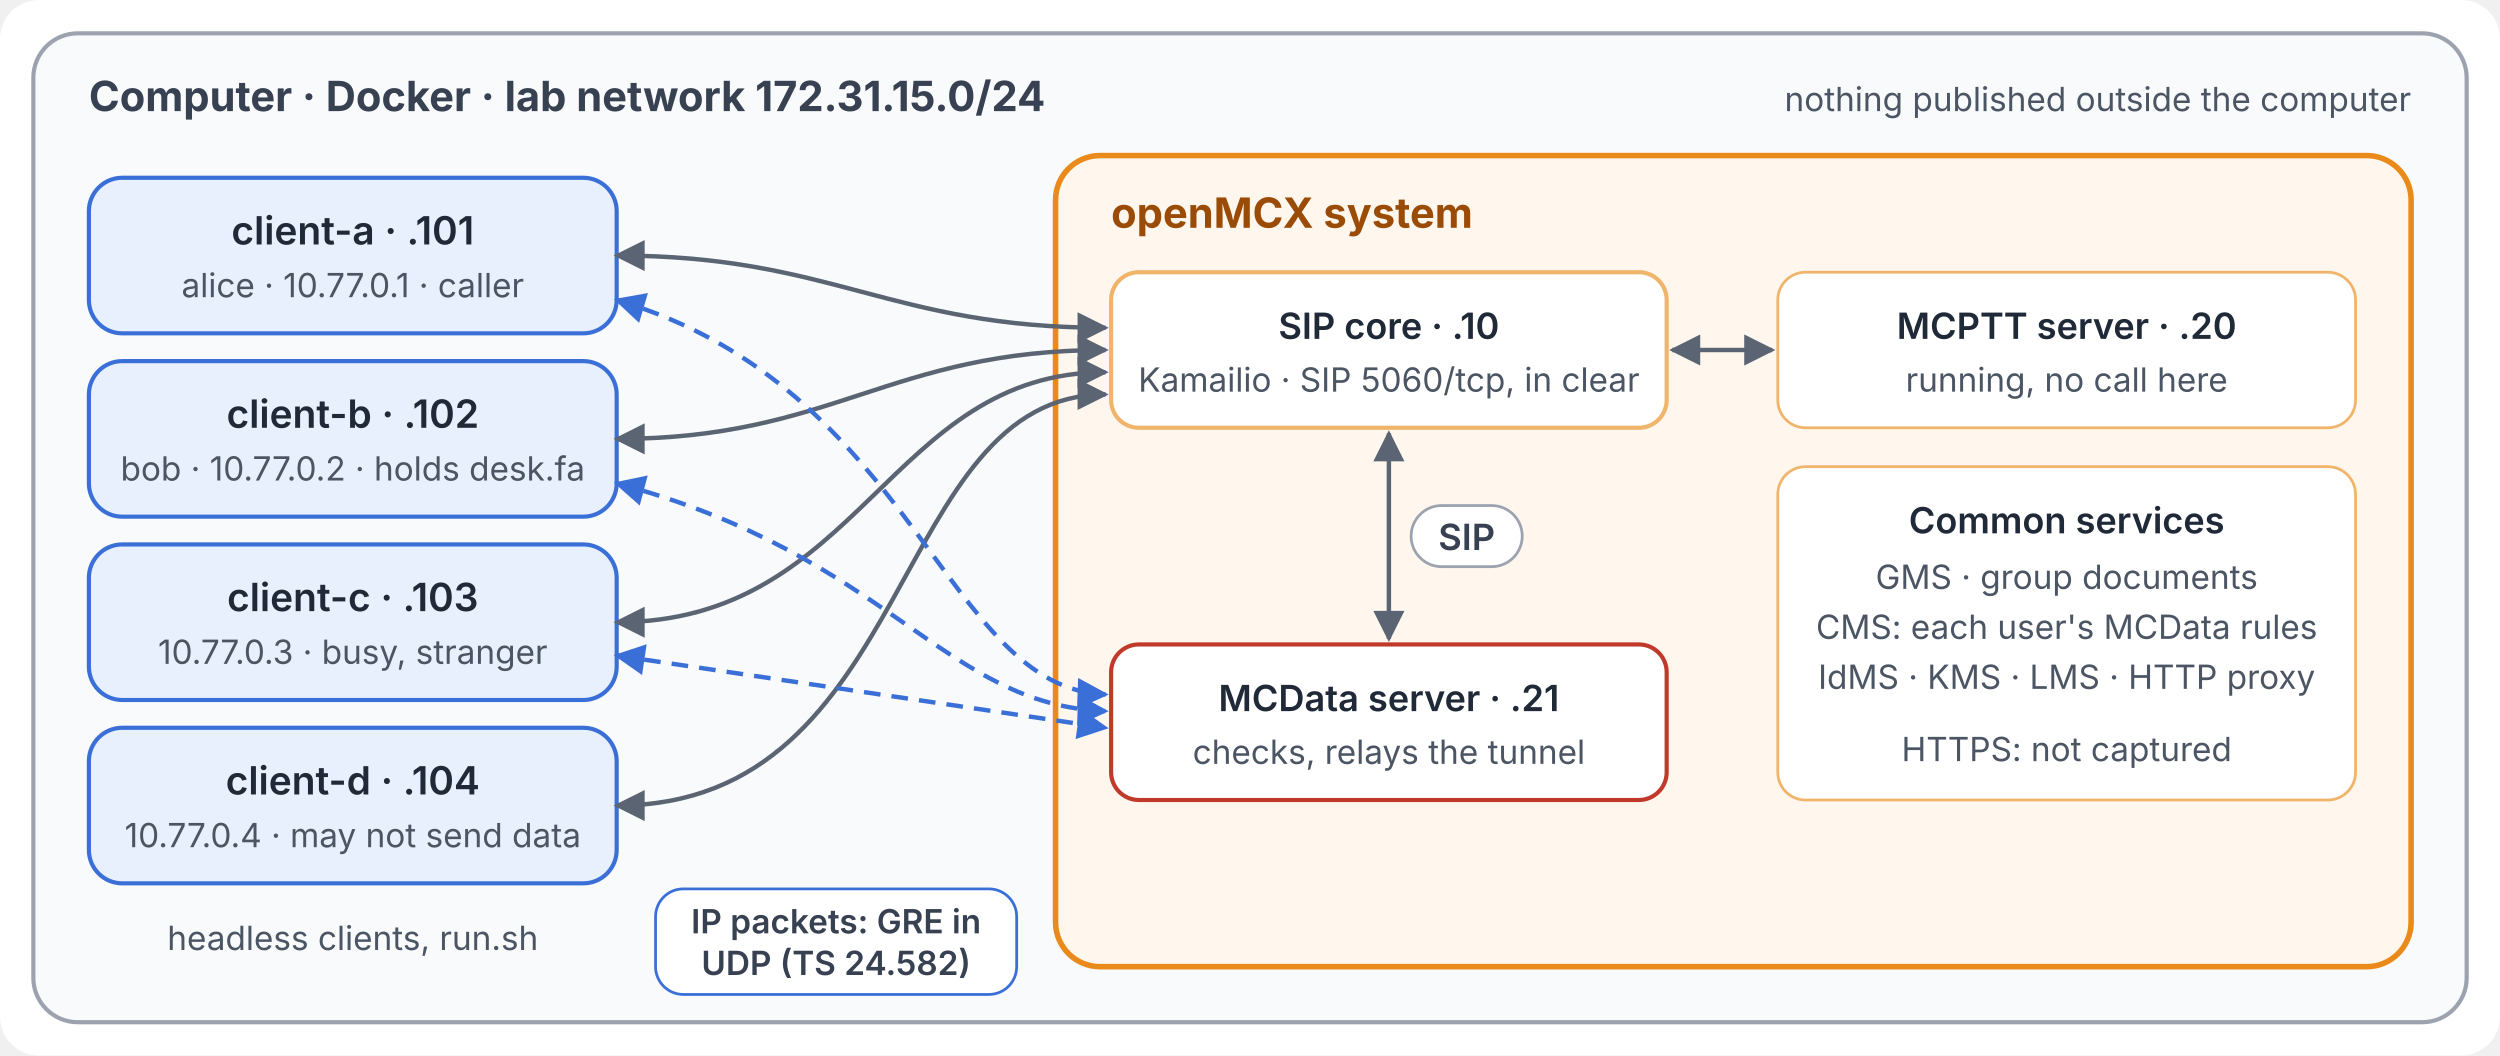
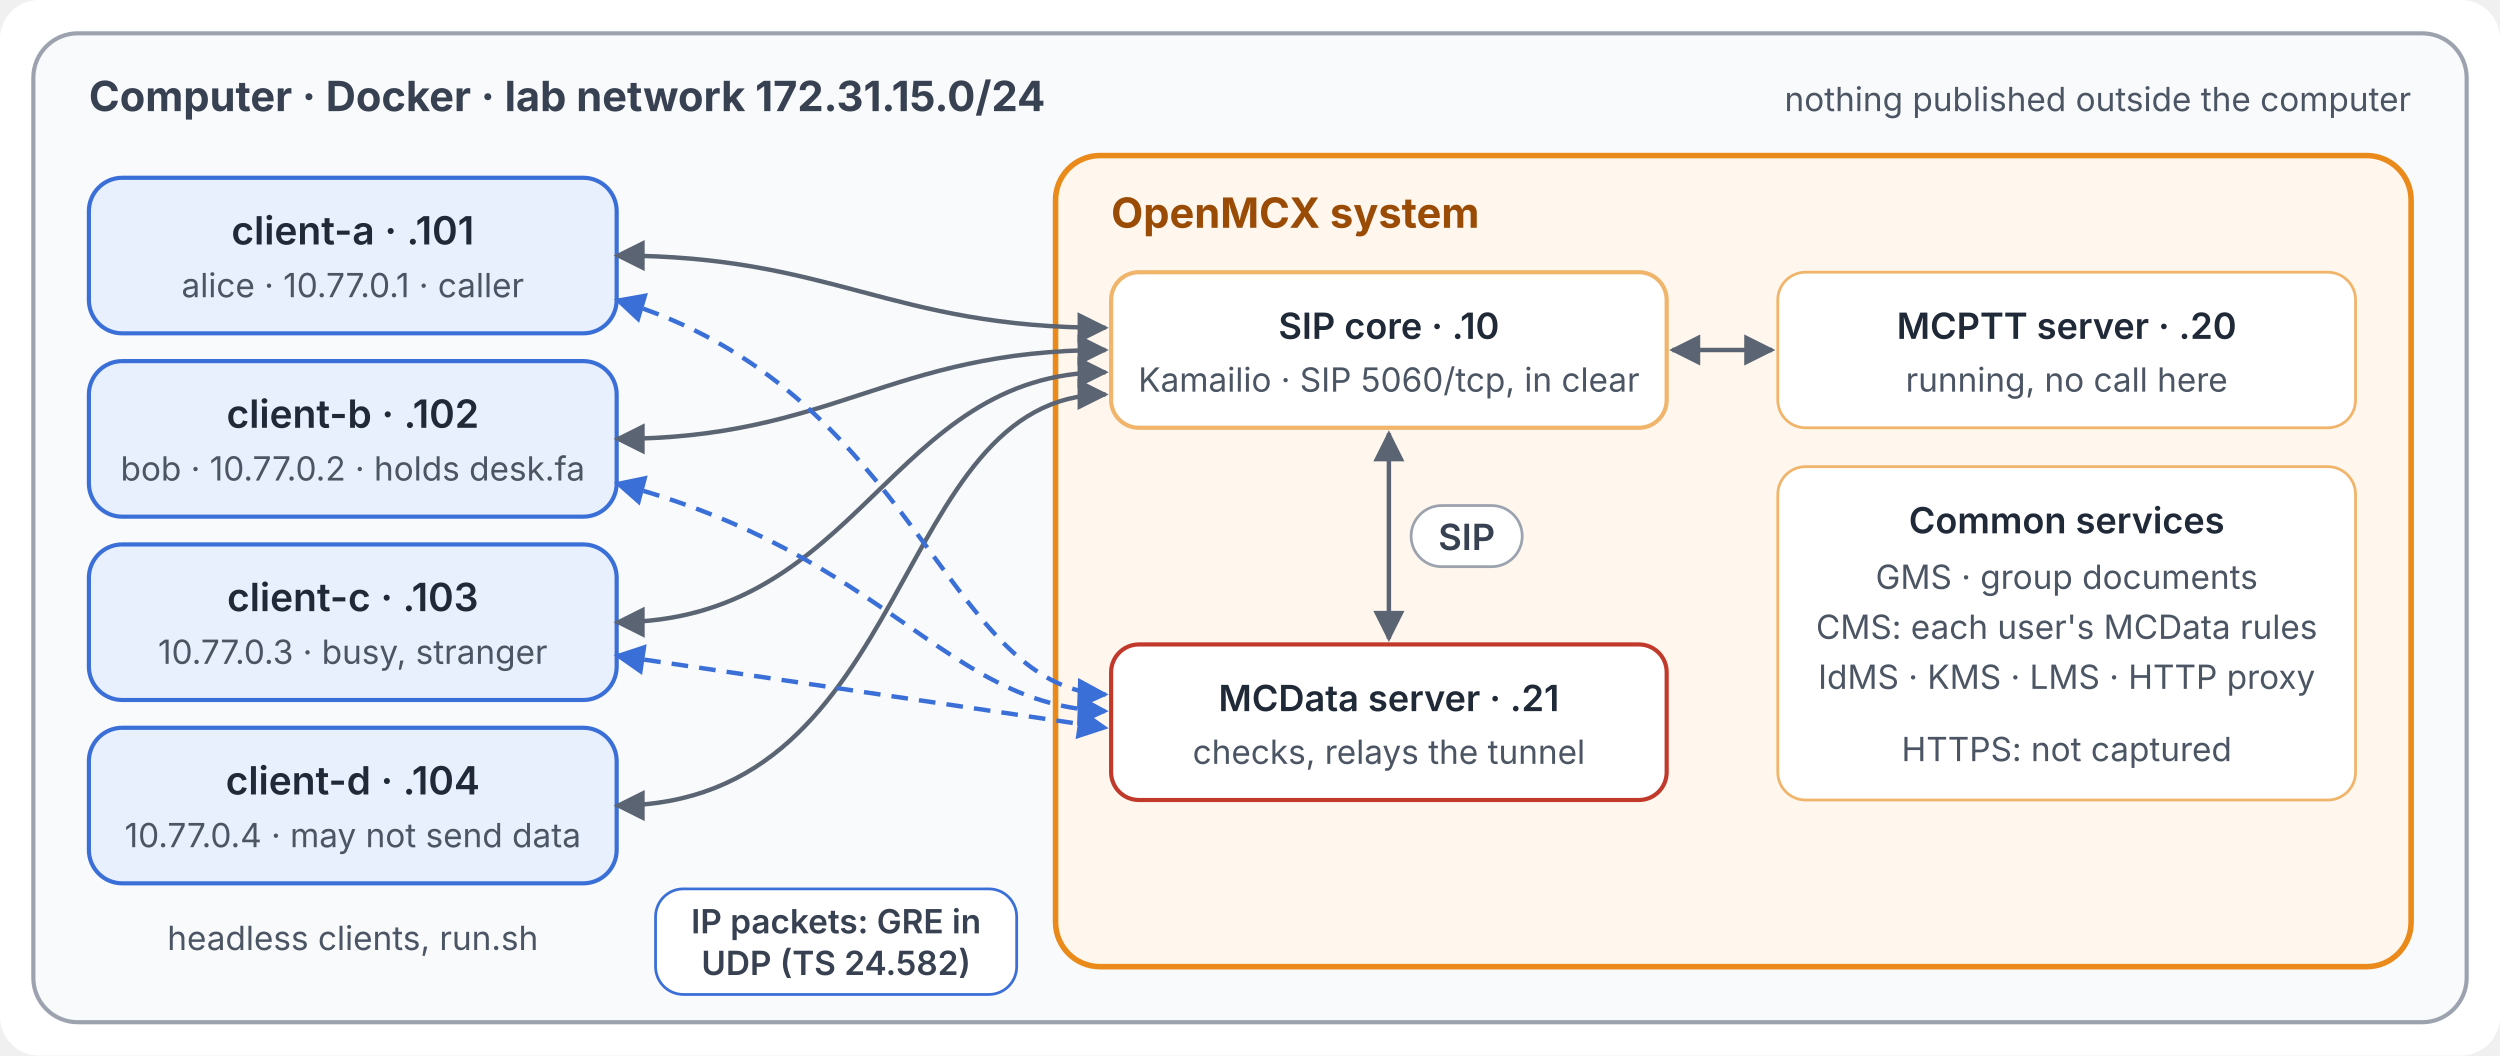
<svg xmlns="http://www.w3.org/2000/svg" width="900" height="380" viewBox="0 0 900 380" font-family="Inter, 'Segoe UI', Helvetica, Arial, sans-serif">
  <defs>
    <marker id="arrow" viewBox="0 0 10 10" refX="9" refY="5" markerWidth="7" markerHeight="7" orient="auto-start-reverse">
      <path d="M0,0 L10,5 L0,10 z" fill="#5b6472" />
    </marker>
    <marker id="arrow-blue" viewBox="0 0 10 10" refX="9" refY="5" markerWidth="7" markerHeight="7" orient="auto-start-reverse">
      <path d="M0,0 L10,5 L0,10 z" fill="#3b6fd8" />
    </marker>
  </defs>
  <rect width="900" height="380" rx="14" fill="#ffffff" />
  <rect x="12" y="12" width="876" height="356" rx="16" fill="#f9fafb" stroke="#9ca3af" stroke-width="1.5" />
  <text x="32" y="40" font-size="15" font-weight="700" fill="#374151">Computer · Docker · lab network 172.31.15.0/24</text>
  <text x="868" y="40" text-anchor="end" font-size="12" fill="#4b5563">nothing published outside the computer</text>
  <g font-size="14" fill="#1f2937">
    <rect x="32" y="64" width="190" height="56" rx="12" fill="#e8f0fe" stroke="#3b6fd8" stroke-width="1.5" />
    <text x="127" y="88" text-anchor="middle" font-weight="600">client-a · .101</text>
    <text x="127" y="107" text-anchor="middle" font-size="12" fill="#4b5563">alice · 10.77.0.1 · caller</text>
    <rect x="32" y="130" width="190" height="56" rx="12" fill="#e8f0fe" stroke="#3b6fd8" stroke-width="1.5" />
    <text x="127" y="154" text-anchor="middle" font-weight="600">client-b · .102</text>
    <text x="127" y="173" text-anchor="middle" font-size="12" fill="#4b5563">bob · 10.77.0.2 · holds desk.fa</text>
    <rect x="32" y="196" width="190" height="56" rx="12" fill="#e8f0fe" stroke="#3b6fd8" stroke-width="1.5" />
    <text x="127" y="220" text-anchor="middle" font-weight="600">client-c · .103</text>
    <text x="127" y="239" text-anchor="middle" font-size="12" fill="#4b5563">10.77.0.3 · busy, stranger</text>
    <rect x="32" y="262" width="190" height="56" rx="12" fill="#e8f0fe" stroke="#3b6fd8" stroke-width="1.5" />
    <text x="127" y="286" text-anchor="middle" font-weight="600">client-d · .104</text>
    <text x="127" y="305" text-anchor="middle" font-size="12" fill="#4b5563">10.77.0.4 · may not send data</text>
  </g>
  <text x="127" y="342" text-anchor="middle" font-size="12" fill="#4b5563">headless clients, run.sh</text>
  <rect x="380" y="56" width="488" height="292" rx="16" fill="#fff7ed" stroke="#ea8a1a" stroke-width="2" />
-   <text x="400" y="82" font-size="15" font-weight="700" fill="#9a4b05">openMCX system</text>
+   <text x="400" y="82" font-size="15" font-weight="700" fill="#9a4b05">OpenMCX system</text>
  <g font-size="13" fill="#1f2937">
    <rect x="400" y="98" width="200" height="56" rx="10" fill="#ffffff" stroke="#f0b46b" stroke-width="1.5" />
    <text x="500" y="122" text-anchor="middle" font-weight="600">SIP core · .10</text>
    <text x="500" y="141" text-anchor="middle" font-size="12" fill="#4b5563">Kamailio · SIP 5060/tcp, in clear</text>
    <rect x="400" y="232" width="200" height="56" rx="10" fill="#ffffff" stroke="#c0392b" stroke-width="1.5" />
    <text x="500" y="256" text-anchor="middle" font-weight="600">MCData server · .21</text>
    <text x="500" y="275" text-anchor="middle" font-size="12" fill="#4b5563">checks, relays the tunnel</text>
    <rect x="640" y="98" width="208" height="56" rx="10" fill="#ffffff" stroke="#f0b46b" />
    <text x="744" y="122" text-anchor="middle" font-weight="600">MCPTT server · .20</text>
    <text x="744" y="141" text-anchor="middle" font-size="12" fill="#4b5563">running, no call here</text>
    <rect x="640" y="168" width="208" height="120" rx="10" fill="#ffffff" stroke="#f0b46b" />
    <text x="744" y="192" text-anchor="middle" font-weight="600">Common services</text>
    <text x="744" y="212" text-anchor="middle" font-size="12" fill="#4b5563">GMS · group documents</text>
    <text x="744" y="230" text-anchor="middle" font-size="12" fill="#4b5563">CMS: each user's MCData rules</text>
    <text x="744" y="248" text-anchor="middle" font-size="12" fill="#4b5563">IdMS · KMS · LMS · HTTP proxy</text>
    <text x="744" y="274" text-anchor="middle" font-size="12" fill="#4b5563">HTTPS: not captured</text>
  </g>
  <g stroke="#5b6472" stroke-width="1.6" fill="none">
    <path d="M222,92 C300,92 320,118 398,118" marker-end="url(#arrow)" marker-start="url(#arrow)" />
    <path d="M222,158 C300,158 320,126 398,126" marker-end="url(#arrow)" marker-start="url(#arrow)" />
    <path d="M222,224 C310,224 320,134 398,134" marker-end="url(#arrow)" marker-start="url(#arrow)" />
    <path d="M222,290 C330,290 320,142 398,142" marker-end="url(#arrow)" marker-start="url(#arrow)" />
    <path d="M500,156 L500,230" marker-end="url(#arrow)" marker-start="url(#arrow)" />
    <path d="M602,126 L638,126" marker-end="url(#arrow)" marker-start="url(#arrow)" />
  </g>
  <rect x="508" y="182" width="40" height="22" rx="11" fill="#ffffff" stroke="#9ca3af" />
  <text x="528" y="198" text-anchor="middle" font-size="13" font-weight="600" fill="#374151">SIP</text>
  <g stroke="#3b6fd8" stroke-width="1.6" fill="none" stroke-dasharray="6 4">
    <path d="M222,108 C330,140 340,248 398,250" marker-end="url(#arrow-blue)" marker-start="url(#arrow-blue)" />
    <path d="M222,174 C320,200 340,254 398,256" marker-end="url(#arrow-blue)" marker-start="url(#arrow-blue)" />
    <path d="M222,236 L398,262" marker-end="url(#arrow-blue)" marker-start="url(#arrow-blue)" />
  </g>
  <rect x="236" y="320" width="130" height="38" rx="10" fill="#ffffff" stroke="#3b6fd8" />
  <text x="301" y="336" text-anchor="middle" font-size="12" font-weight="600" fill="#374151">IP packets: GRE in</text>
  <text x="301" y="351" text-anchor="middle" font-size="12" font-weight="600" fill="#374151">UDP (TS 24.582)</text>
</svg>
